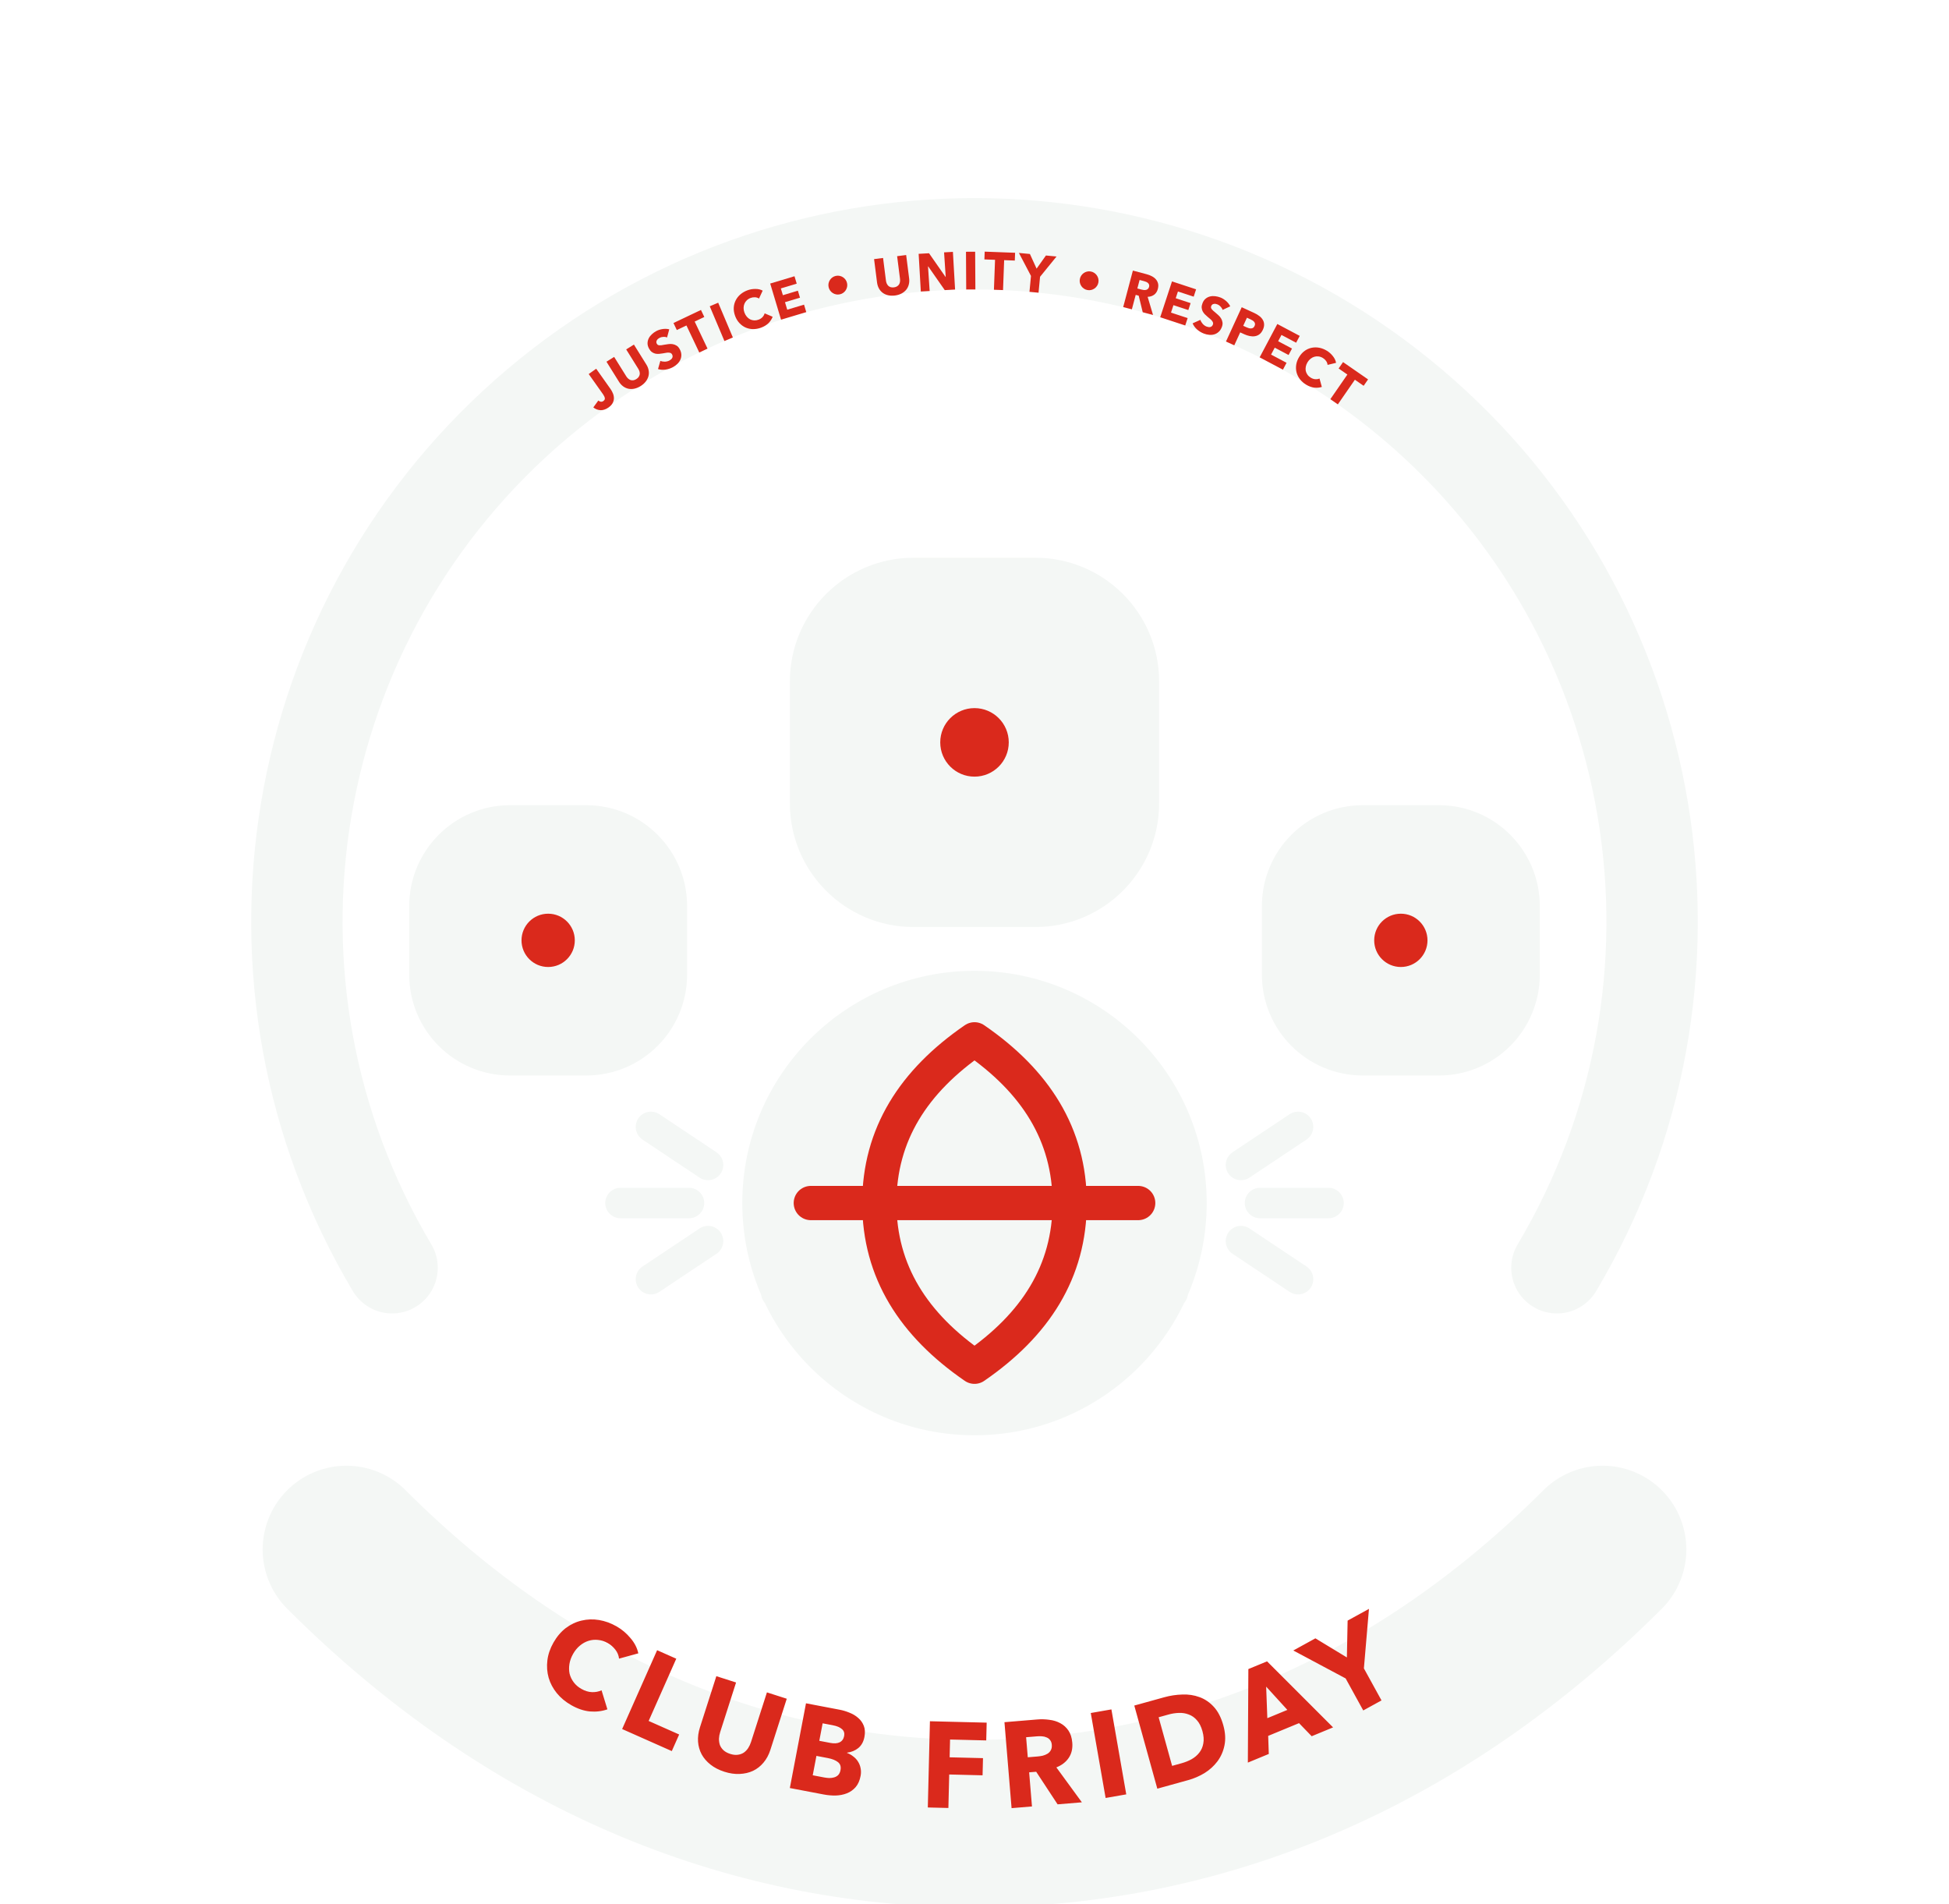
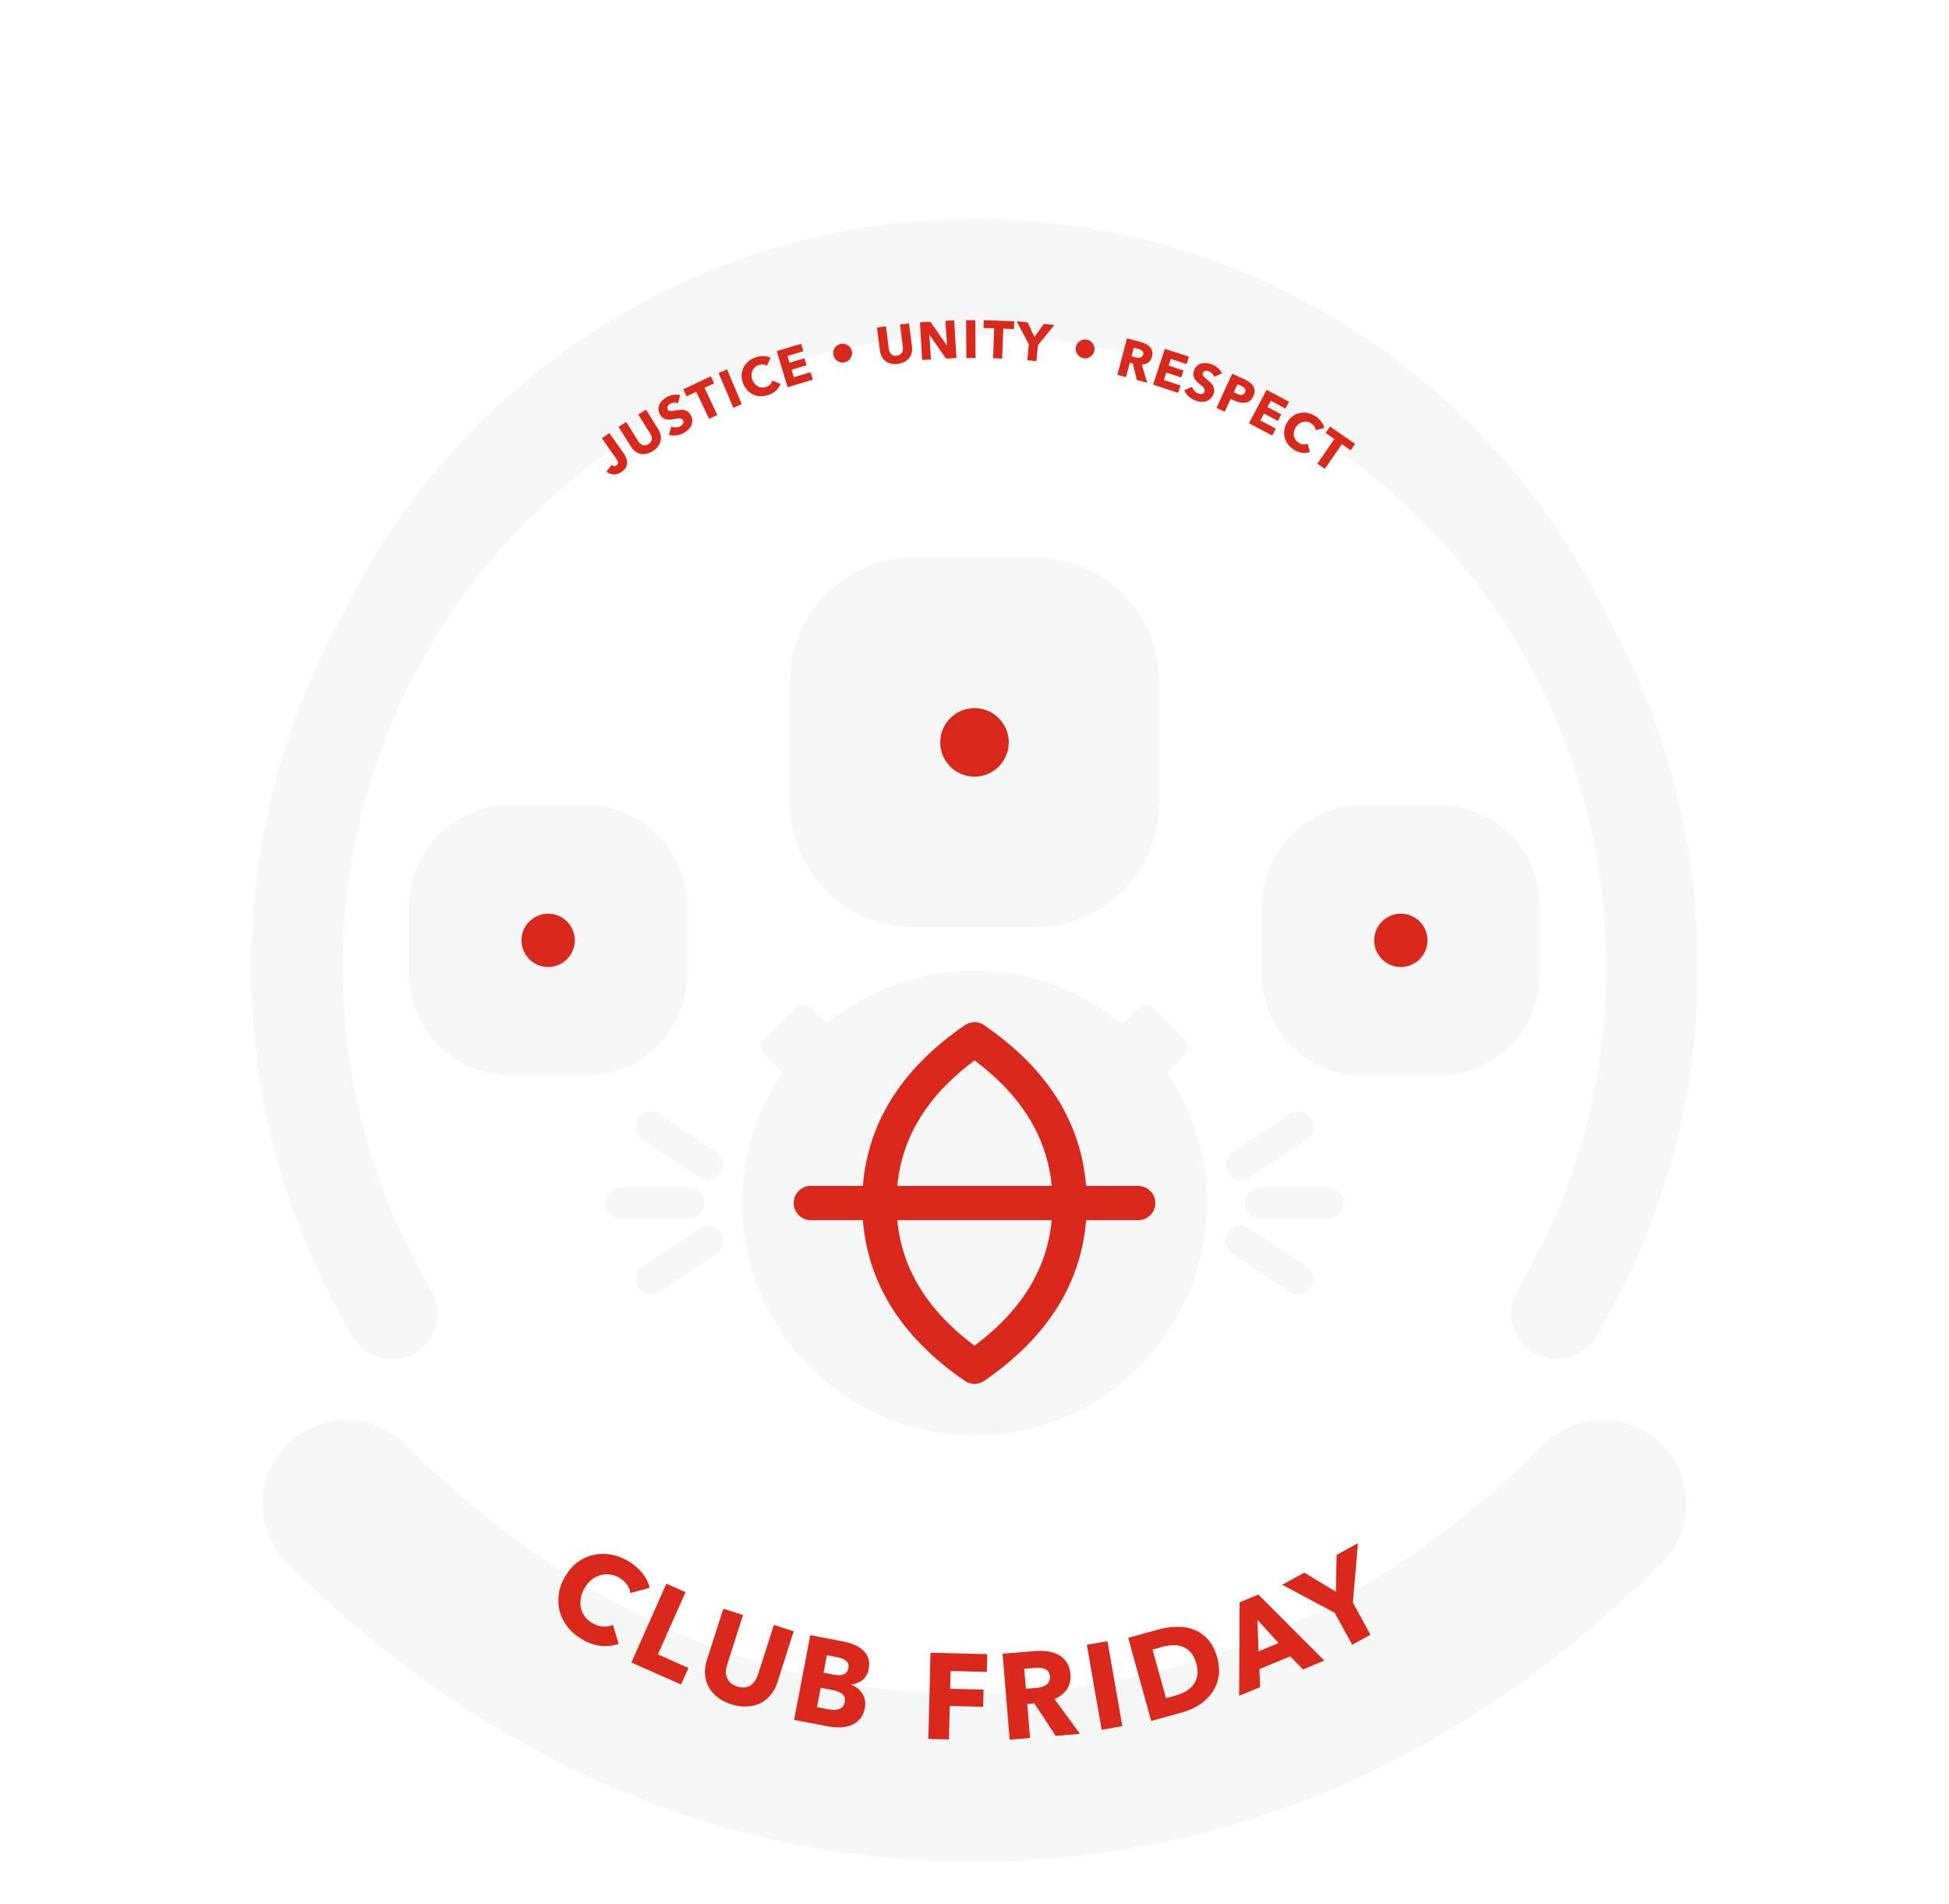
<svg xmlns="http://www.w3.org/2000/svg" viewBox="0 0 512 500" role="img" aria-labelledby="title desc" version="1.1" id="svg15">
  <g stroke="#F4F7F5" stroke-width="13" stroke-linecap="round" stroke-linejoin="round" id="g8">
    <path fill="none" stroke="#F4F7F5" d="M103 333a178 178 0 1 1 306 0" id="path1" />
    <g id="younger-member" aria-label="younger-member">
      <rect x="114" y="218" width="60" height="58" rx="20" fill="#F4F7F5" stroke="#F4F7F5" id="rect1" />
      <circle cx="144" cy="247" r="7" fill="#DA291C" stroke="none" id="circle1" />
    </g>
    <g id="adult-member" aria-label="adult-member">
      <rect x="214" y="153" width="84" height="84" rx="26" fill="#F4F7F5" stroke="#F4F7F5" id="rect2" />
      <circle cx="256" cy="195" r="9" fill="#DA291C" stroke="none" id="circle2" />
    </g>
    <g id="older-member" aria-label="older-member">
      <rect x="338" y="218" width="60" height="58" rx="20" fill="#F4F7F5" stroke="#F4F7F5" id="rect3" />
      <circle cx="368" cy="247" r="7" fill="#DA291C" stroke="none" id="circle3" />
    </g>
    <circle cx="256" cy="316" r="55" fill="#F4F7F5" stroke="#F4F7F5" stroke-width="12" id="circle4" />
    <path fill="none" stroke="#DA291C" stroke-width="9" d="M256 273c-16 11-25 25-25 43s9 32 25 43m0-86c16 11 25 25 25 43s-9 32-25 43m-43-43h86" id="path4" />
    <path fill="none" stroke="#F4F7F5" stroke-width="8" d="M181 316h-18M186 306l-15-10M186 326l-15 10M331 316h18M326 306l15-10M326 326l15 10" id="path5" />
    <path fill="none" stroke="#F4F7F5" d="M91 407c48 48 105 72 165 72s117-24 165-72" id="path6" />
-     <path fill="#F4F7F5" stroke="#F4F7F5" stroke-width="6" d="m211 332 8 8-8 8-8-8z" id="path7" />
-     <path fill="#F4F7F5" stroke="#F4F7F5" stroke-width="6" d="m301 332 8 8-8 8-8-8z" id="path8" />
+     <path fill="#F4F7F5" stroke="#F4F7F5" stroke-width="6" d="m211 267 8 8-8 8-8-8z" id="path7" />
+     <path fill="#F4F7F5" stroke="#F4F7F5" stroke-width="6" d="m301 267 8 8-8 8-8-8z" id="path8" />
  </g>
  <defs id="defs8">
-     <path id="motto-arc" d="M103 333a178 178 0 1 1 306 0" />
-     <path id="name-arc" d="M91 407c48 48 105 72 165 72s117-24 165-72" />
+     <path id="motto-arc" d="M103 345a178 178 0 1 1 306 0" />
+     <path id="name-arc" d="M91 395c48 48 105 72 165 72s117-24 165-72" />
  </defs>
-   <path d="M103 333a178 178 0 1 1 306 0" fill="none" stroke="#F4F7F5" stroke-width="24" stroke-linecap="round" id="path9" />
-   <path d="M91 407c48 48 105 72 165 72s117-24 165-72" fill="none" stroke="#F4F7F5" stroke-width="44" stroke-linecap="round" id="path10" />
+   <path d="M103 345a178 178 0 1 1 306 0" fill="none" stroke="#F4F7F5" stroke-width="24" stroke-linecap="round" id="path9" />
+   <path d="M91 395c48 48 105 72 165 72s117-24 165-72" fill="none" stroke="#F4F7F5" stroke-width="44" stroke-linecap="round" id="path10" />
  <g font-family="Avenir Next, Trebuchet MS, Arial, sans-serif" text-anchor="middle" id="g15">
    <g id="text14" style="font-weight:700;font-size:14px;letter-spacing:1.5" aria-label="JUSTICE•UNITY•RESPECT">
-       <path style="fill:#da291c" d="m 160.389,102.182 q 0.34,0.48 0.597,1.087 0.269,0.598 0.287,1.254 0.022,0.636 -0.302,1.294 -0.312,0.65 -1.135,1.232 -1.029,0.728 -2.086,0.687 -1.066,-0.052 -1.885,-0.724 l 1.313,-1.804 q 0.306,0.263 0.65,0.312 0.355,0.041 0.663,-0.178 0.48,-0.34 0.394,-0.776 -0.074,-0.445 -0.455,-0.982 l -3.777,-5.337 1.966,-1.391 3.769,5.325 z m 9.408,-6.43 q 0.474,0.76 0.605,1.553 0.136,0.773 -0.058,1.521 -0.201,0.736 -0.723,1.408 -0.51,0.664 -1.329,1.175 -0.832,0.519 -1.652,0.684 -0.821,0.165 -1.558,0.015 -0.745,-0.163 -1.379,-0.625 -0.642,-0.474 -1.116,-1.234 l -3.267,-5.239 2.02,-1.259 3.163,5.073 q 0.215,0.345 0.491,0.602 0.288,0.25 0.621,0.388 0.338,0.119 0.724,0.076 0.398,-0.05 0.825,-0.317 0.428,-0.267 0.636,-0.594 0.22,-0.335 0.262,-0.691 0.035,-0.368 -0.075,-0.729 -0.109,-0.361 -0.324,-0.705 l -3.163,-5.073 2.031,-1.267 3.267,5.239 z m 5.441,-7.107 q -0.458,-0.198 -1.008,-0.154 -0.544,0.025 -0.95,0.245 -0.209,0.114 -0.411,0.271 -0.189,0.15 -0.301,0.355 -0.119,0.192 -0.148,0.431 -0.024,0.22 0.116,0.478 0.12,0.221 0.287,0.322 0.179,0.094 0.411,0.111 0.245,0.011 0.544,-0.025 0.293,-0.047 0.654,-0.116 0.523,-0.093 1.103,-0.169 0.573,-0.088 1.127,-0.007 0.554,0.082 1.053,0.384 0.492,0.29 0.846,0.942 0.407,0.751 0.425,1.458 0.023,0.688 -0.251,1.299 -0.274,0.611 -0.783,1.11 -0.509,0.5 -1.149,0.847 -0.935,0.508 -1.982,0.662 -1.054,0.142 -1.96,-0.147 l 0.616,-2.151 q 0.534,0.22 1.197,0.21 0.669,-0.029 1.186,-0.309 0.234,-0.127 0.429,-0.296 0.195,-0.169 0.295,-0.367 0.112,-0.204 0.11,-0.442 -0.002,-0.238 -0.142,-0.496 -0.134,-0.246 -0.35,-0.352 -0.217,-0.105 -0.524,-0.114 -0.302,-0.027 -0.706,0.049 -0.399,0.057 -0.903,0.156 -0.492,0.092 -0.998,0.128 -0.494,0.029 -0.967,-0.08 -0.468,-0.128 -0.885,-0.427 -0.412,-0.318 -0.732,-0.909 -0.394,-0.726 -0.379,-1.403 0.015,-0.677 0.314,-1.27 0.299,-0.593 0.822,-1.068 0.516,-0.487 1.131,-0.821 0.738,-0.401 1.648,-0.544 0.922,-0.15 1.788,0.065 z m 7.253,-4.181 3.375,7.107 -2.163,1.027 -3.375,-7.107 -2.529,1.201 -0.877,-1.846 7.221,-3.43 0.877,1.846 z m 7.816,5.116 -3.856,-9.131 2.218,-0.937 3.856,9.131 z m 12.671,-6.373 q -0.358,0.936 -1.11,1.689 -0.758,0.74 -1.941,1.174 -1.078,0.395 -2.128,0.377 -1.037,-0.022 -1.944,-0.421 -0.911,-0.412 -1.625,-1.179 -0.714,-0.767 -1.114,-1.858 -0.41,-1.117 -0.361,-2.164 0.062,-1.052 0.514,-1.933 0.447,-0.895 1.242,-1.574 0.795,-0.679 1.86,-1.069 0.986,-0.361 2.062,-0.353 1.085,-0.01 1.922,0.444 l -0.966,2.084 q -0.474,-0.318 -1.064,-0.341 -0.59,-0.022 -1.129,0.175 -0.592,0.217 -1.009,0.623 -0.409,0.389 -0.624,0.9 -0.215,0.511 -0.22,1.109 -0.009,0.585 0.217,1.203 0.231,0.631 0.621,1.084 0.39,0.454 0.871,0.709 0.49,0.238 1.053,0.27 0.563,0.032 1.142,-0.18 0.67,-0.246 1.074,-0.692 0.403,-0.446 0.551,-0.977 l 2.104,0.899 z m 2.203,0.763 -2.85,-9.493 6.383,-1.916 0.584,1.944 -4.17,1.252 0.535,1.783 3.942,-1.183 0.551,1.837 -3.942,1.183 0.592,1.971 4.412,-1.324 0.588,1.958 z" id="path15" />
-       <path style="fill:#da291c" d="m 222.52,74.369 q 0.109,0.506 0.011,0.986 -0.098,0.479 -0.355,0.878 -0.258,0.399 -0.655,0.685 -0.397,0.286 -0.903,0.395 -0.506,0.109 -0.986,0.011 -0.479,-0.098 -0.878,-0.355 -0.399,-0.258 -0.685,-0.655 -0.286,-0.397 -0.395,-0.903 -0.109,-0.506 -0.011,-0.986 0.098,-0.479 0.355,-0.878 0.258,-0.399 0.655,-0.685 0.397,-0.286 0.903,-0.395 0.506,-0.109 0.986,-0.011 0.479,0.098 0.878,0.355 0.399,0.258 0.685,0.655 0.286,0.397 0.395,0.903 z" id="path16" />
-       <path style="fill:#da291c" d="m 238.827,73.112 q 0.113,0.889 -0.099,1.664 -0.2,0.759 -0.688,1.358 -0.49,0.584 -1.245,0.977 -0.741,0.39 -1.699,0.512 -0.972,0.124 -1.787,-0.069 -0.815,-0.193 -1.422,-0.638 -0.609,-0.459 -0.992,-1.144 -0.385,-0.699 -0.498,-1.588 l -0.778,-6.125 2.361,-0.3 0.754,5.93 q 0.051,0.403 0.194,0.752 0.157,0.347 0.402,0.612 0.258,0.25 0.626,0.372 0.382,0.121 0.882,0.057 0.5,-0.064 0.826,-0.274 0.34,-0.213 0.527,-0.519 0.185,-0.32 0.236,-0.693 0.051,-0.373 1.6e-4,-0.776 l -0.754,-5.93 2.375,-0.302 0.778,6.125 z m 9.362,3.095 -4.358,-6.24 -0.042,0.002 0.431,6.468 -2.32,0.134 -0.573,-9.895 2.725,-0.158 4.343,6.227 0.042,-0.002 -0.43,-6.454 2.32,-0.134 0.573,9.895 z m 5.634,-0.164 -0.058,-9.912 2.408,-0.014 0.058,9.912 z m 9.967,-7.708 -0.295,7.862 -2.392,-0.09 0.295,-7.862 -2.798,-0.105 0.076,-2.043 7.988,0.299 -0.076,2.043 z m 9.431,4.368 -0.397,4.181 -2.383,-0.226 0.397,-4.181 -3.168,-6.038 2.885,0.274 1.758,3.851 2.451,-3.452 2.787,0.264 z" id="path17" />
-       <path style="fill:#da291c" d="m 288.549,74.186 q -0.091,0.51 -0.363,0.916 -0.272,0.406 -0.662,0.678 -0.39,0.272 -0.865,0.386 -0.476,0.114 -0.985,0.023 -0.51,-0.091 -0.916,-0.363 -0.406,-0.272 -0.678,-0.662 -0.272,-0.39 -0.386,-0.865 -0.114,-0.476 -0.023,-0.985 0.091,-0.51 0.363,-0.916 0.272,-0.406 0.662,-0.678 0.39,-0.272 0.865,-0.386 0.476,-0.114 0.985,-0.023 0.51,0.091 0.916,0.363 0.406,0.272 0.678,0.662 0.272,0.39 0.386,0.865 0.114,0.476 0.023,0.985 z" id="path18" />
-       <path style="fill:#da291c" d="m 300.194,82.015 -1.062,-4.352 -0.785,-0.208 -1.009,3.802 -2.273,-0.603 2.542,-9.581 3.654,0.969 q 0.69,0.183 1.3,0.504 0.627,0.311 1.052,0.786 0.438,0.478 0.602,1.116 0.164,0.637 -0.055,1.463 -0.258,0.974 -0.962,1.497 -0.704,0.523 -1.713,0.56 l 1.416,4.764 z m 1.668,-6.669 q 0.09,-0.338 -0.005,-0.581 -0.078,-0.252 -0.279,-0.422 -0.184,-0.179 -0.458,-0.295 -0.26,-0.112 -0.517,-0.181 l -1.231,-0.327 -0.592,2.233 1.096,0.291 q 0.284,0.075 0.593,0.114 0.312,0.025 0.588,-0.032 0.276,-0.057 0.486,-0.248 0.223,-0.187 0.32,-0.552 z m 2.924,7.985 3.096,-9.416 6.331,2.082 -0.634,1.928 -4.136,-1.36 -0.582,1.769 3.91,1.286 -0.599,1.822 -3.91,-1.286 -0.643,1.955 4.376,1.439 -0.638,1.942 z m 16.389,-1.928 q -0.144,-0.477 -0.531,-0.87 -0.369,-0.4 -0.8,-0.569 -0.222,-0.087 -0.472,-0.14 -0.237,-0.048 -0.465,-0.002 -0.223,0.033 -0.425,0.164 -0.184,0.124 -0.291,0.397 -0.092,0.235 -0.062,0.427 0.043,0.197 0.18,0.386 0.15,0.194 0.369,0.4 0.225,0.193 0.51,0.425 0.408,0.34 0.84,0.735 0.437,0.382 0.732,0.858 0.295,0.476 0.385,1.053 0.095,0.563 -0.175,1.254 -0.311,0.795 -0.841,1.264 -0.511,0.461 -1.155,0.645 -0.643,0.184 -1.354,0.116 -0.71,-0.068 -1.388,-0.333 -0.991,-0.388 -1.784,-1.089 -0.788,-0.714 -1.15,-1.593 l 2.042,-0.914 q 0.176,0.55 0.611,1.051 0.453,0.493 1.001,0.708 0.248,0.097 0.503,0.137 0.255,0.04 0.47,-0.011 0.228,-0.046 0.409,-0.201 0.181,-0.155 0.288,-0.428 0.102,-0.261 0.043,-0.494 -0.059,-0.234 -0.25,-0.474 -0.173,-0.248 -0.492,-0.509 -0.301,-0.268 -0.701,-0.59 -0.387,-0.317 -0.741,-0.681 -0.341,-0.359 -0.562,-0.791 -0.203,-0.44 -0.244,-0.952 -0.022,-0.52 0.223,-1.146 0.301,-0.769 0.828,-1.194 0.527,-0.425 1.173,-0.578 0.646,-0.153 1.346,-0.059 0.705,0.081 1.357,0.336 0.782,0.306 1.478,0.91 0.709,0.608 1.102,1.409 z m 10.584,5.203 q -0.362,0.789 -0.906,1.202 -0.538,0.4 -1.186,0.503 -0.648,0.103 -1.367,-0.042 -0.719,-0.145 -1.419,-0.466 l -1.082,-0.496 -1.558,3.398 -2.176,-0.998 4.133,-9.009 3.309,1.518 q 0.738,0.339 1.304,0.783 0.585,0.438 0.904,0.984 0.338,0.54 0.36,1.197 0.041,0.65 -0.315,1.426 z m -2.182,-0.985 q 0.146,-0.318 0.112,-0.58 -0.034,-0.262 -0.198,-0.476 -0.164,-0.214 -0.426,-0.38 -0.25,-0.161 -0.542,-0.295 l -0.954,-0.438 -0.975,2.125 0.916,0.42 q 0.305,0.14 0.609,0.218 0.303,0.078 0.578,0.049 0.287,-0.022 0.508,-0.167 0.226,-0.158 0.372,-0.476 z m 1.332,8.241 4.643,-8.757 5.888,3.122 -0.951,1.793 -3.847,-2.04 -0.872,1.645 3.636,1.928 -0.898,1.695 -3.636,-1.928 -0.964,1.818 4.069,2.158 -0.957,1.806 z m 16.336,7.773 q -0.955,0.303 -2.013,0.184 -1.051,-0.132 -2.127,-0.787 -0.981,-0.597 -1.621,-1.43 -0.628,-0.825 -0.882,-1.783 -0.246,-0.969 -0.09,-2.005 0.156,-1.036 0.76,-2.029 0.619,-1.016 1.468,-1.63 0.861,-0.607 1.832,-0.802 0.979,-0.207 2.005,-0.009 1.026,0.199 1.995,0.789 0.897,0.546 1.561,1.393 0.684,0.842 0.85,1.78 l -2.232,0.542 q -0.047,-0.569 -0.397,-1.045 -0.35,-0.475 -0.84,-0.774 -0.538,-0.328 -1.116,-0.401 -0.559,-0.078 -1.093,0.072 -0.534,0.15 -1.005,0.519 -0.463,0.357 -0.806,0.919 -0.349,0.574 -0.461,1.161 -0.112,0.588 -0.012,1.124 0.119,0.531 0.445,0.992 0.326,0.461 0.852,0.781 0.61,0.371 1.21,0.409 0.6,0.038 1.108,-0.178 l 0.607,2.206 z m 8.681,-1.891 -4.477,6.47 -1.969,-1.362 4.477,-6.47 -2.302,-1.593 1.163,-1.681 6.573,4.549 -1.163,1.681 z" id="path19" />
+       <path style="fill:#da291c" d="m 163.854,119.08 q 0.34,0.48 0.597,1.087 0.269,0.598 0.287,1.254 0.022,0.636 -0.302,1.294 -0.312,0.65 -1.135,1.232 -1.029,0.728 -2.086,0.687 -1.066,-0.052 -1.885,-0.724 l 1.313,-1.804 q 0.306,0.263 0.65,0.312 0.355,0.041 0.663,-0.178 0.48,-0.34 0.394,-0.776 -0.074,-0.445 -0.455,-0.982 l -3.777,-5.337 1.966,-1.391 3.769,5.325 z m 9.117,-6.237 q 0.474,0.76 0.605,1.553 0.136,0.773 -0.058,1.521 -0.201,0.736 -0.723,1.408 -0.51,0.664 -1.329,1.175 -0.832,0.519 -1.652,0.684 -0.821,0.165 -1.558,0.015 -0.745,-0.163 -1.379,-0.625 -0.642,-0.474 -1.116,-1.234 l -3.267,-5.239 2.02,-1.259 3.163,5.073 q 0.215,0.345 0.491,0.602 0.288,0.25 0.621,0.388 0.338,0.119 0.724,0.076 0.398,-0.05 0.825,-0.317 0.428,-0.267 0.636,-0.594 0.22,-0.335 0.262,-0.691 0.035,-0.368 -0.075,-0.729 -0.109,-0.361 -0.324,-0.705 l -3.163,-5.073 2.031,-1.267 3.267,5.239 z m 5.129,-6.925 q -0.458,-0.198 -1.008,-0.154 -0.544,0.025 -0.95,0.245 -0.209,0.114 -0.411,0.271 -0.189,0.15 -0.301,0.355 -0.119,0.192 -0.148,0.431 -0.024,0.22 0.116,0.478 0.12,0.221 0.287,0.322 0.179,0.094 0.411,0.111 0.245,0.011 0.544,-0.025 0.293,-0.048 0.654,-0.116 0.523,-0.093 1.103,-0.169 0.573,-0.088 1.127,-0.007 0.554,0.082 1.053,0.384 0.492,0.29 0.846,0.942 0.407,0.751 0.425,1.458 0.023,0.688 -0.251,1.299 -0.274,0.611 -0.783,1.11 -0.509,0.5 -1.149,0.847 -0.935,0.508 -1.982,0.662 -1.054,0.142 -1.96,-0.147 l 0.616,-2.151 q 0.534,0.22 1.197,0.21 0.669,-0.029 1.186,-0.309 0.234,-0.127 0.429,-0.296 0.195,-0.169 0.295,-0.367 0.112,-0.204 0.11,-0.442 -0.002,-0.238 -0.142,-0.496 -0.134,-0.246 -0.35,-0.352 -0.217,-0.105 -0.524,-0.114 -0.302,-0.027 -0.706,0.049 -0.399,0.057 -0.903,0.156 -0.492,0.092 -0.998,0.128 -0.494,0.029 -0.967,-0.08 -0.468,-0.128 -0.885,-0.427 -0.412,-0.318 -0.732,-0.909 -0.394,-0.726 -0.379,-1.403 0.015,-0.677 0.314,-1.27 0.299,-0.593 0.822,-1.068 0.516,-0.487 1.131,-0.821 0.738,-0.401 1.648,-0.544 0.922,-0.15 1.788,0.065 z m 6.964,-4.034 3.375,7.107 -2.163,1.027 -3.375,-7.107 -2.529,1.201 -0.877,-1.846 7.221,-3.429 0.877,1.846 z m 7.576,5.223 -3.856,-9.131 2.218,-0.937 3.856,9.131 z m 12.401,-6.267 q -0.358,0.936 -1.11,1.689 -0.758,0.74 -1.941,1.174 -1.078,0.395 -2.128,0.377 -1.037,-0.022 -1.944,-0.421 -0.911,-0.412 -1.625,-1.179 -0.714,-0.767 -1.113,-1.858 -0.41,-1.117 -0.361,-2.164 0.062,-1.052 0.514,-1.933 0.447,-0.895 1.242,-1.574 0.795,-0.679 1.86,-1.069 0.986,-0.361 2.062,-0.353 1.085,-0.01 1.922,0.444 l -0.966,2.084 q -0.474,-0.318 -1.064,-0.341 -0.59,-0.022 -1.129,0.175 -0.592,0.217 -1.009,0.623 -0.409,0.389 -0.624,0.9 -0.215,0.511 -0.22,1.109 -0.009,0.585 0.217,1.203 0.231,0.631 0.621,1.084 0.39,0.454 0.871,0.709 0.49,0.238 1.053,0.27 0.563,0.032 1.142,-0.18 0.67,-0.246 1.074,-0.692 0.403,-0.446 0.551,-0.977 l 2.104,0.899 z m 1.864,0.876 -2.85,-9.493 6.383,-1.916 0.584,1.944 -4.17,1.252 0.535,1.783 3.942,-1.183 0.551,1.837 -3.942,1.183 0.592,1.971 4.412,-1.324 0.588,1.958 z" id="path15" />
+       <path style="fill:#da291c" d="m 223.78,92.235 q 0.109,0.506 0.011,0.986 -0.098,0.479 -0.355,0.878 -0.258,0.399 -0.655,0.685 -0.397,0.286 -0.903,0.395 -0.506,0.109 -0.986,0.011 -0.479,-0.098 -0.878,-0.355 -0.399,-0.258 -0.685,-0.655 -0.286,-0.397 -0.395,-0.903 -0.109,-0.506 -0.011,-0.986 0.098,-0.479 0.355,-0.878 0.258,-0.399 0.655,-0.685 0.397,-0.286 0.903,-0.395 0.506,-0.109 0.986,-0.011 0.479,0.098 0.878,0.355 0.399,0.258 0.685,0.655 0.286,0.397 0.395,0.903 z" id="path16" />
+       <path style="fill:#da291c" d="m 239.583,91.064 q 0.113,0.889 -0.099,1.664 -0.2,0.759 -0.688,1.358 -0.49,0.584 -1.245,0.977 -0.741,0.39 -1.699,0.512 -0.972,0.124 -1.787,-0.069 -0.815,-0.193 -1.422,-0.638 -0.609,-0.459 -0.992,-1.144 -0.385,-0.699 -0.498,-1.588 l -0.778,-6.125 2.361,-0.3 0.754,5.93 q 0.051,0.403 0.194,0.752 0.157,0.347 0.402,0.612 0.258,0.25 0.626,0.372 0.382,0.121 0.882,0.057 0.5,-0.064 0.826,-0.274 0.34,-0.213 0.527,-0.519 0.185,-0.32 0.236,-0.693 0.051,-0.373 1.6e-4,-0.776 l -0.754,-5.93 2.375,-0.302 0.778,6.125 z m 8.952,3.133 -4.358,-6.24 -0.042,0.002 0.431,6.468 -2.32,0.134 -0.573,-9.895 2.725,-0.158 4.343,6.227 0.042,-0.002 -0.43,-6.454 2.32,-0.134 0.573,9.895 z m 5.322,-0.154 -0.058,-9.912 2.408,-0.014 0.058,9.912 z m 9.707,-7.712 -0.295,7.862 -2.392,-0.09 0.295,-7.862 -2.798,-0.105 0.076,-2.043 7.988,0.299 -0.076,2.043 z m 9.089,4.345 -0.397,4.181 -2.383,-0.226 0.397,-4.181 -3.168,-6.038 2.885,0.274 1.758,3.851 2.451,-3.452 2.787,0.264 z" id="path17" />
+       <path style="fill:#da291c" d="m 287.492,92.092 q -0.091,0.51 -0.363,0.916 -0.272,0.406 -0.662,0.678 -0.39,0.272 -0.865,0.386 -0.476,0.114 -0.985,0.023 -0.51,-0.091 -0.916,-0.363 -0.406,-0.272 -0.678,-0.662 -0.272,-0.39 -0.386,-0.865 -0.114,-0.476 -0.023,-0.985 0.091,-0.51 0.363,-0.916 0.272,-0.406 0.662,-0.678 0.39,-0.272 0.865,-0.386 0.476,-0.114 0.985,-0.023 0.51,0.091 0.916,0.363 0.406,0.272 0.678,0.662 0.272,0.39 0.386,0.865 0.114,0.476 0.023,0.985 z" id="path18" />
+       <path style="fill:#da291c" d="m 298.656,99.814 -1.062,-4.352 -0.785,-0.208 -1.009,3.802 -2.273,-0.603 2.542,-9.581 3.654,0.969 q 0.69,0.183 1.3,0.504 0.627,0.311 1.052,0.786 0.438,0.478 0.602,1.116 0.164,0.637 -0.055,1.463 -0.258,0.974 -0.962,1.497 -0.704,0.523 -1.713,0.56 l 1.416,4.764 z m 1.668,-6.669 q 0.09,-0.338 -0.005,-0.581 -0.078,-0.252 -0.279,-0.422 -0.184,-0.179 -0.458,-0.295 -0.26,-0.112 -0.517,-0.181 l -1.231,-0.327 -0.592,2.233 1.096,0.291 q 0.284,0.075 0.593,0.114 0.312,0.025 0.588,-0.032 0.276,-0.057 0.486,-0.248 0.223,-0.187 0.32,-0.552 z m 2.588,7.886 3.096,-9.416 6.331,2.082 -0.634,1.928 -4.136,-1.36 -0.582,1.769 3.91,1.286 -0.599,1.822 -3.91,-1.286 -0.643,1.955 4.376,1.439 -0.638,1.942 z m 16.076,-2.041 q -0.144,-0.477 -0.532,-0.87 -0.369,-0.4 -0.8,-0.569 -0.222,-0.087 -0.472,-0.14 -0.237,-0.048 -0.465,-0.002 -0.223,0.033 -0.425,0.164 -0.184,0.124 -0.291,0.397 -0.092,0.235 -0.062,0.427 0.043,0.197 0.18,0.386 0.15,0.194 0.369,0.4 0.225,0.193 0.51,0.425 0.408,0.34 0.84,0.735 0.437,0.382 0.732,0.858 0.295,0.476 0.385,1.053 0.095,0.563 -0.175,1.254 -0.311,0.795 -0.841,1.264 -0.511,0.461 -1.155,0.645 -0.643,0.184 -1.354,0.116 -0.71,-0.068 -1.388,-0.333 -0.991,-0.388 -1.784,-1.089 -0.788,-0.714 -1.15,-1.593 l 2.042,-0.914 q 0.176,0.55 0.611,1.051 0.453,0.493 1.001,0.708 0.248,0.097 0.503,0.137 0.255,0.04 0.47,-0.011 0.228,-0.046 0.409,-0.201 0.181,-0.155 0.288,-0.428 0.102,-0.261 0.043,-0.494 -0.059,-0.234 -0.25,-0.474 -0.173,-0.248 -0.492,-0.509 -0.301,-0.268 -0.701,-0.59 -0.387,-0.317 -0.741,-0.681 -0.341,-0.359 -0.562,-0.791 -0.203,-0.44 -0.244,-0.952 -0.022,-0.52 0.223,-1.146 0.301,-0.769 0.828,-1.194 0.527,-0.425 1.173,-0.578 0.646,-0.153 1.346,-0.059 0.705,0.081 1.357,0.336 0.782,0.306 1.478,0.91 0.709,0.608 1.102,1.409 z m 10.27,5.07 q -0.362,0.789 -0.906,1.202 -0.538,0.4 -1.186,0.503 -0.648,0.103 -1.367,-0.042 -0.719,-0.145 -1.419,-0.466 l -1.082,-0.496 -1.558,3.398 -2.176,-0.998 4.133,-9.009 3.309,1.518 q 0.738,0.339 1.304,0.783 0.585,0.438 0.904,0.984 0.338,0.54 0.36,1.197 0.041,0.65 -0.315,1.426 z m -2.182,-0.985 q 0.146,-0.318 0.112,-0.58 -0.034,-0.262 -0.198,-0.476 -0.164,-0.214 -0.426,-0.38 -0.25,-0.161 -0.542,-0.295 l -0.954,-0.438 -0.975,2.125 0.916,0.42 q 0.305,0.14 0.609,0.218 0.303,0.077 0.578,0.05 0.287,-0.022 0.508,-0.167 0.226,-0.158 0.372,-0.476 z m 1.023,8.088 4.643,-8.757 5.888,3.122 -0.951,1.794 -3.847,-2.04 -0.872,1.645 3.636,1.928 -0.898,1.695 -3.636,-1.928 -0.964,1.818 4.069,2.158 -0.957,1.806 z m 16.026,7.597 q -0.955,0.303 -2.013,0.184 -1.051,-0.132 -2.127,-0.787 -0.981,-0.597 -1.621,-1.43 -0.628,-0.825 -0.882,-1.783 -0.246,-0.969 -0.09,-2.005 0.156,-1.036 0.76,-2.029 0.619,-1.016 1.468,-1.63 0.861,-0.607 1.832,-0.802 0.979,-0.207 2.005,-0.009 1.026,0.199 1.995,0.789 0.897,0.546 1.561,1.393 0.684,0.842 0.85,1.78 l -2.232,0.542 q -0.047,-0.569 -0.397,-1.045 -0.35,-0.475 -0.84,-0.774 -0.538,-0.328 -1.116,-0.401 -0.559,-0.078 -1.093,0.072 -0.534,0.15 -1.005,0.519 -0.463,0.357 -0.806,0.919 -0.349,0.574 -0.461,1.161 -0.112,0.588 -0.012,1.124 0.119,0.531 0.445,0.992 0.326,0.461 0.852,0.781 0.61,0.371 1.21,0.409 0.6,0.037 1.108,-0.178 l 0.607,2.206 z m 8.387,-2.082 -4.477,6.47 -1.969,-1.362 4.477,-6.47 -2.302,-1.593 1.163,-1.681 6.573,4.549 -1.163,1.681 z" id="path19" />
    </g>
-     <path d="m 159.563,448.991 q -2.162,0.757 -4.588,0.553 -2.41,-0.231 -4.912,-1.657 -2.28,-1.299 -3.798,-3.159 -1.491,-1.844 -2.132,-4.014 -0.626,-2.198 -0.339,-4.576 0.287,-2.378 1.602,-4.685 1.347,-2.363 3.246,-3.822 1.927,-1.443 4.133,-1.954 2.222,-0.538 4.58,-0.152 2.358,0.386 4.61,1.669 2.085,1.188 3.659,3.08 1.618,1.879 2.061,4.01 l -5.063,1.387 q -0.144,-1.298 -0.975,-2.36 -0.831,-1.063 -1.971,-1.712 -1.251,-0.713 -2.577,-0.842 -1.282,-0.141 -2.492,0.237 -1.21,0.379 -2.261,1.253 -1.035,0.847 -1.78,2.153 -0.76,1.335 -0.977,2.684 -0.217,1.35 0.047,2.568 0.307,1.206 1.082,2.237 0.775,1.031 1.999,1.728 1.418,0.808 2.791,0.854 1.373,0.046 2.52,-0.479 l 1.534,4.999 z m 3.872,5.174 9.19,-20.708 5.031,2.233 -7.256,16.35 8.014,3.557 -1.934,4.358 z m 38.941,5.478 q -0.625,1.95 -1.813,3.351 -1.148,1.38 -2.738,2.147 -1.58,0.737 -3.522,0.82 -1.912,0.093 -4.014,-0.581 -2.133,-0.684 -3.635,-1.87 -1.501,-1.187 -2.329,-2.695 -0.817,-1.539 -0.95,-3.329 -0.122,-1.82 0.503,-3.77 l 4.306,-13.439 5.181,1.66 -4.17,13.012 q -0.283,0.884 -0.324,1.744 -0.01,0.87 0.242,1.657 0.292,0.766 0.937,1.376 0.675,0.62 1.772,0.971 1.097,0.352 1.976,0.23 0.909,-0.112 1.592,-0.565 0.693,-0.484 1.16,-1.208 0.467,-0.724 0.75,-1.608 l 4.17,-13.012 5.211,1.67 -4.306,13.439 z m 23.7,6.848 q -0.347,1.823 -1.31,2.943 -0.957,1.088 -2.295,1.615 -1.338,0.527 -2.944,0.579 -1.569,0.027 -3.172,-0.279 l -8.864,-1.69 4.242,-22.255 8.864,1.69 q 1.289,0.246 2.587,0.786 1.304,0.509 2.278,1.379 0.98,0.838 1.462,2.07 0.482,1.232 0.158,2.929 -0.353,1.855 -1.593,2.889 -1.234,1.003 -2.97,1.226 l -0.012,0.063 q 0.913,0.337 1.646,0.933 0.771,0.57 1.242,1.344 0.503,0.78 0.681,1.726 0.209,0.952 -2.4e-4,2.052 z m -4.319,-10.498 q 0.216,-1.132 -0.569,-1.802 -0.747,-0.696 -2.444,-1.02 l -2.64,-0.503 -0.875,4.589 2.892,0.551 q 1.509,0.288 2.44,-0.154 0.969,-0.467 1.196,-1.661 z m -0.961,8.971 q 0.264,-1.383 -0.672,-2.115 -0.935,-0.732 -2.664,-1.062 l -2.986,-0.569 -0.971,5.092 3.018,0.575 q 0.629,0.12 1.307,0.151 0.716,0.006 1.304,-0.175 0.62,-0.175 1.061,-0.612 0.448,-0.468 0.603,-1.286 z m 28.786,-8.044 -0.115,4.671 8.765,0.216 -0.111,4.511 -8.765,-0.216 -0.216,8.797 -5.406,-0.133 0.557,-22.649 14.908,0.367 -0.115,4.671 z m 28.246,17.022 -5.622,-8.557 -1.85,0.153 0.743,8.961 -5.358,0.444 -1.871,-22.579 8.61,-0.714 q 1.626,-0.135 3.186,0.089 1.589,0.189 2.867,0.886 1.31,0.694 2.152,1.941 0.842,1.247 1.003,3.192 0.19,2.296 -0.924,3.962 -1.114,1.666 -3.259,2.518 l 6.701,9.174 z m -1.521,-15.64 q -0.066,-0.797 -0.457,-1.247 -0.361,-0.484 -0.924,-0.694 -0.534,-0.245 -1.212,-0.285 -0.646,-0.043 -1.252,0.007 l -2.902,0.24 0.436,5.262 2.583,-0.214 q 0.67,-0.056 1.363,-0.209 0.691,-0.186 1.241,-0.52 0.55,-0.335 0.856,-0.906 0.338,-0.574 0.266,-1.435 z m 14.138,13.97 -3.901,-22.318 5.422,-0.948 3.901,22.318 z m 30.924,-19.07 q 0.795,2.868 0.296,5.264 -0.476,2.357 -1.858,4.201 -1.359,1.805 -3.37,3.059 -2.019,1.223 -4.27,1.847 l -8.141,2.256 -6.05,-21.833 7.895,-2.188 q 2.313,-0.641 4.718,-0.71 2.396,-0.1 4.505,0.678 2.1,0.746 3.76,2.544 1.66,1.798 2.515,4.882 z m -5.489,1.521 q -0.513,-1.85 -1.463,-2.882 -0.928,-1.071 -2.142,-1.498 -1.192,-0.467 -2.573,-0.416 -1.35,0.042 -2.707,0.418 l -2.621,0.726 3.538,12.767 2.498,-0.692 q 1.419,-0.393 2.628,-1.06 1.232,-0.707 2.014,-1.72 0.813,-1.022 1.057,-2.418 0.275,-1.404 -0.229,-3.224 z m 28.699,1.33 -3.325,-3.439 -8.104,3.348 0.16,4.746 -5.501,2.273 0.134,-24.568 4.91,-2.028 17.345,17.348 z m -11.96,-13.028 0.307,8.287 5.264,-2.175 z m 25.674,-4.792 4.626,8.412 -4.795,2.637 -4.626,-8.412 -13.75,-7.338 5.804,-3.192 8.274,5.018 0.193,-9.675 5.608,-3.084 z" id="text15" style="font-weight:800;font-size:32px;letter-spacing:4;fill:#da291c" aria-label="CLUB FRIDAY" />
+     <path d="m 162.533,431.778 q -2.162,0.757 -4.588,0.553 -2.41,-0.231 -4.912,-1.657 -2.28,-1.299 -3.798,-3.159 -1.491,-1.844 -2.132,-4.014 -0.626,-2.198 -0.339,-4.576 0.287,-2.378 1.602,-4.685 1.347,-2.363 3.246,-3.822 1.927,-1.443 4.133,-1.954 2.222,-0.538 4.58,-0.152 2.358,0.386 4.61,1.669 2.085,1.188 3.659,3.08 1.618,1.879 2.061,4.01 l -5.063,1.387 q -0.144,-1.298 -0.975,-2.36 -0.831,-1.063 -1.971,-1.712 -1.251,-0.713 -2.577,-0.842 -1.282,-0.141 -2.492,0.237 -1.21,0.379 -2.261,1.253 -1.035,0.847 -1.78,2.153 -0.76,1.335 -0.977,2.684 -0.217,1.35 0.047,2.568 0.307,1.206 1.082,2.237 0.775,1.031 1.999,1.728 1.418,0.808 2.791,0.854 1.373,0.046 2.52,-0.479 l 1.534,4.999 z m 3.335,4.903 9.19,-20.708 5.031,2.233 -7.256,16.35 8.014,3.557 -1.934,4.358 z m 38.338,5.249 q -0.625,1.95 -1.813,3.351 -1.148,1.38 -2.738,2.147 -1.58,0.737 -3.522,0.82 -1.912,0.093 -4.014,-0.581 -2.133,-0.684 -3.635,-1.87 -1.501,-1.187 -2.329,-2.695 -0.817,-1.539 -0.95,-3.329 -0.122,-1.82 0.503,-3.77 l 4.306,-13.439 5.181,1.66 -4.17,13.012 q -0.283,0.884 -0.324,1.744 -0.01,0.87 0.242,1.657 0.292,0.766 0.937,1.376 0.675,0.62 1.772,0.971 1.097,0.352 1.976,0.23 0.909,-0.112 1.592,-0.565 0.693,-0.484 1.16,-1.208 0.467,-0.724 0.75,-1.608 l 4.17,-13.012 5.211,1.67 -4.306,13.439 z m 22.992,6.668 q -0.347,1.823 -1.31,2.943 -0.957,1.088 -2.295,1.615 -1.338,0.527 -2.944,0.579 -1.569,0.027 -3.172,-0.279 l -8.864,-1.69 4.242,-22.255 8.864,1.69 q 1.289,0.246 2.587,0.786 1.304,0.509 2.278,1.379 0.98,0.838 1.462,2.07 0.482,1.232 0.158,2.929 -0.353,1.855 -1.593,2.889 -1.234,1.003 -2.97,1.226 l -0.012,0.063 q 0.913,0.337 1.646,0.933 0.771,0.57 1.242,1.344 0.503,0.78 0.681,1.726 0.209,0.952 -2.4e-4,2.052 z m -4.319,-10.498 q 0.216,-1.132 -0.569,-1.802 -0.747,-0.696 -2.444,-1.02 l -2.64,-0.503 -0.875,4.589 2.892,0.551 q 1.509,0.288 2.44,-0.154 0.969,-0.467 1.196,-1.661 z m -0.961,8.971 q 0.264,-1.383 -0.672,-2.115 -0.935,-0.732 -2.664,-1.062 l -2.986,-0.569 -0.971,5.092 3.018,0.575 q 0.629,0.12 1.307,0.151 0.716,0.006 1.304,-0.175 0.62,-0.175 1.061,-0.612 0.448,-0.468 0.603,-1.286 z m 27.81,-8.149 -0.115,4.671 8.765,0.216 -0.111,4.511 -8.765,-0.216 -0.216,8.797 -5.406,-0.133 0.557,-22.649 14.908,0.367 -0.115,4.671 z m 27.603,17.041 -5.622,-8.557 -1.85,0.153 0.743,8.961 -5.358,0.444 -1.871,-22.579 8.61,-0.714 q 1.626,-0.135 3.186,0.089 1.589,0.189 2.867,0.886 1.31,0.694 2.152,1.941 0.842,1.247 1.003,3.192 0.19,2.296 -0.924,3.962 -1.114,1.666 -3.259,2.518 l 6.701,9.174 z m -1.521,-15.64 q -0.066,-0.797 -0.457,-1.247 -0.361,-0.484 -0.924,-0.694 -0.534,-0.245 -1.212,-0.285 -0.646,-0.043 -1.252,0.007 l -2.902,0.24 0.436,5.262 2.583,-0.214 q 0.67,-0.056 1.363,-0.209 0.691,-0.186 1.241,-0.52 0.55,-0.335 0.856,-0.906 0.338,-0.574 0.266,-1.435 z m 13.6,14.04 -3.901,-22.318 5.422,-0.948 3.901,22.318 z m 30.355,-18.942 q 0.795,2.868 0.296,5.264 -0.476,2.357 -1.858,4.201 -1.359,1.805 -3.37,3.059 -2.019,1.223 -4.27,1.847 l -8.141,2.256 -6.05,-21.833 7.895,-2.188 q 2.313,-0.641 4.718,-0.71 2.396,-0.1 4.505,0.678 2.1,0.746 3.76,2.544 1.66,1.798 2.515,4.882 z m -5.489,1.521 q -0.513,-1.85 -1.463,-2.882 -0.928,-1.071 -2.142,-1.498 -1.192,-0.467 -2.573,-0.416 -1.35,0.042 -2.707,0.418 l -2.621,0.726 3.538,12.767 2.498,-0.692 q 1.419,-0.393 2.628,-1.06 1.232,-0.707 2.014,-1.72 0.813,-1.022 1.057,-2.418 0.275,-1.404 -0.229,-3.224 z m 28.01,1.566 -3.325,-3.439 -8.104,3.348 0.16,4.746 -5.501,2.273 0.134,-24.568 4.91,-2.028 17.345,17.348 z m -11.96,-13.028 0.307,8.287 5.264,-2.175 z m 25.073,-4.504 4.626,8.412 -4.795,2.637 -4.626,-8.412 -13.75,-7.338 5.804,-3.192 8.274,5.018 0.193,-9.675 5.608,-3.084 z" id="text15" style="font-weight:800;font-size:32px;letter-spacing:4;fill:#da291c" aria-label="CLUB FRIDAY" />
  </g>
</svg>
